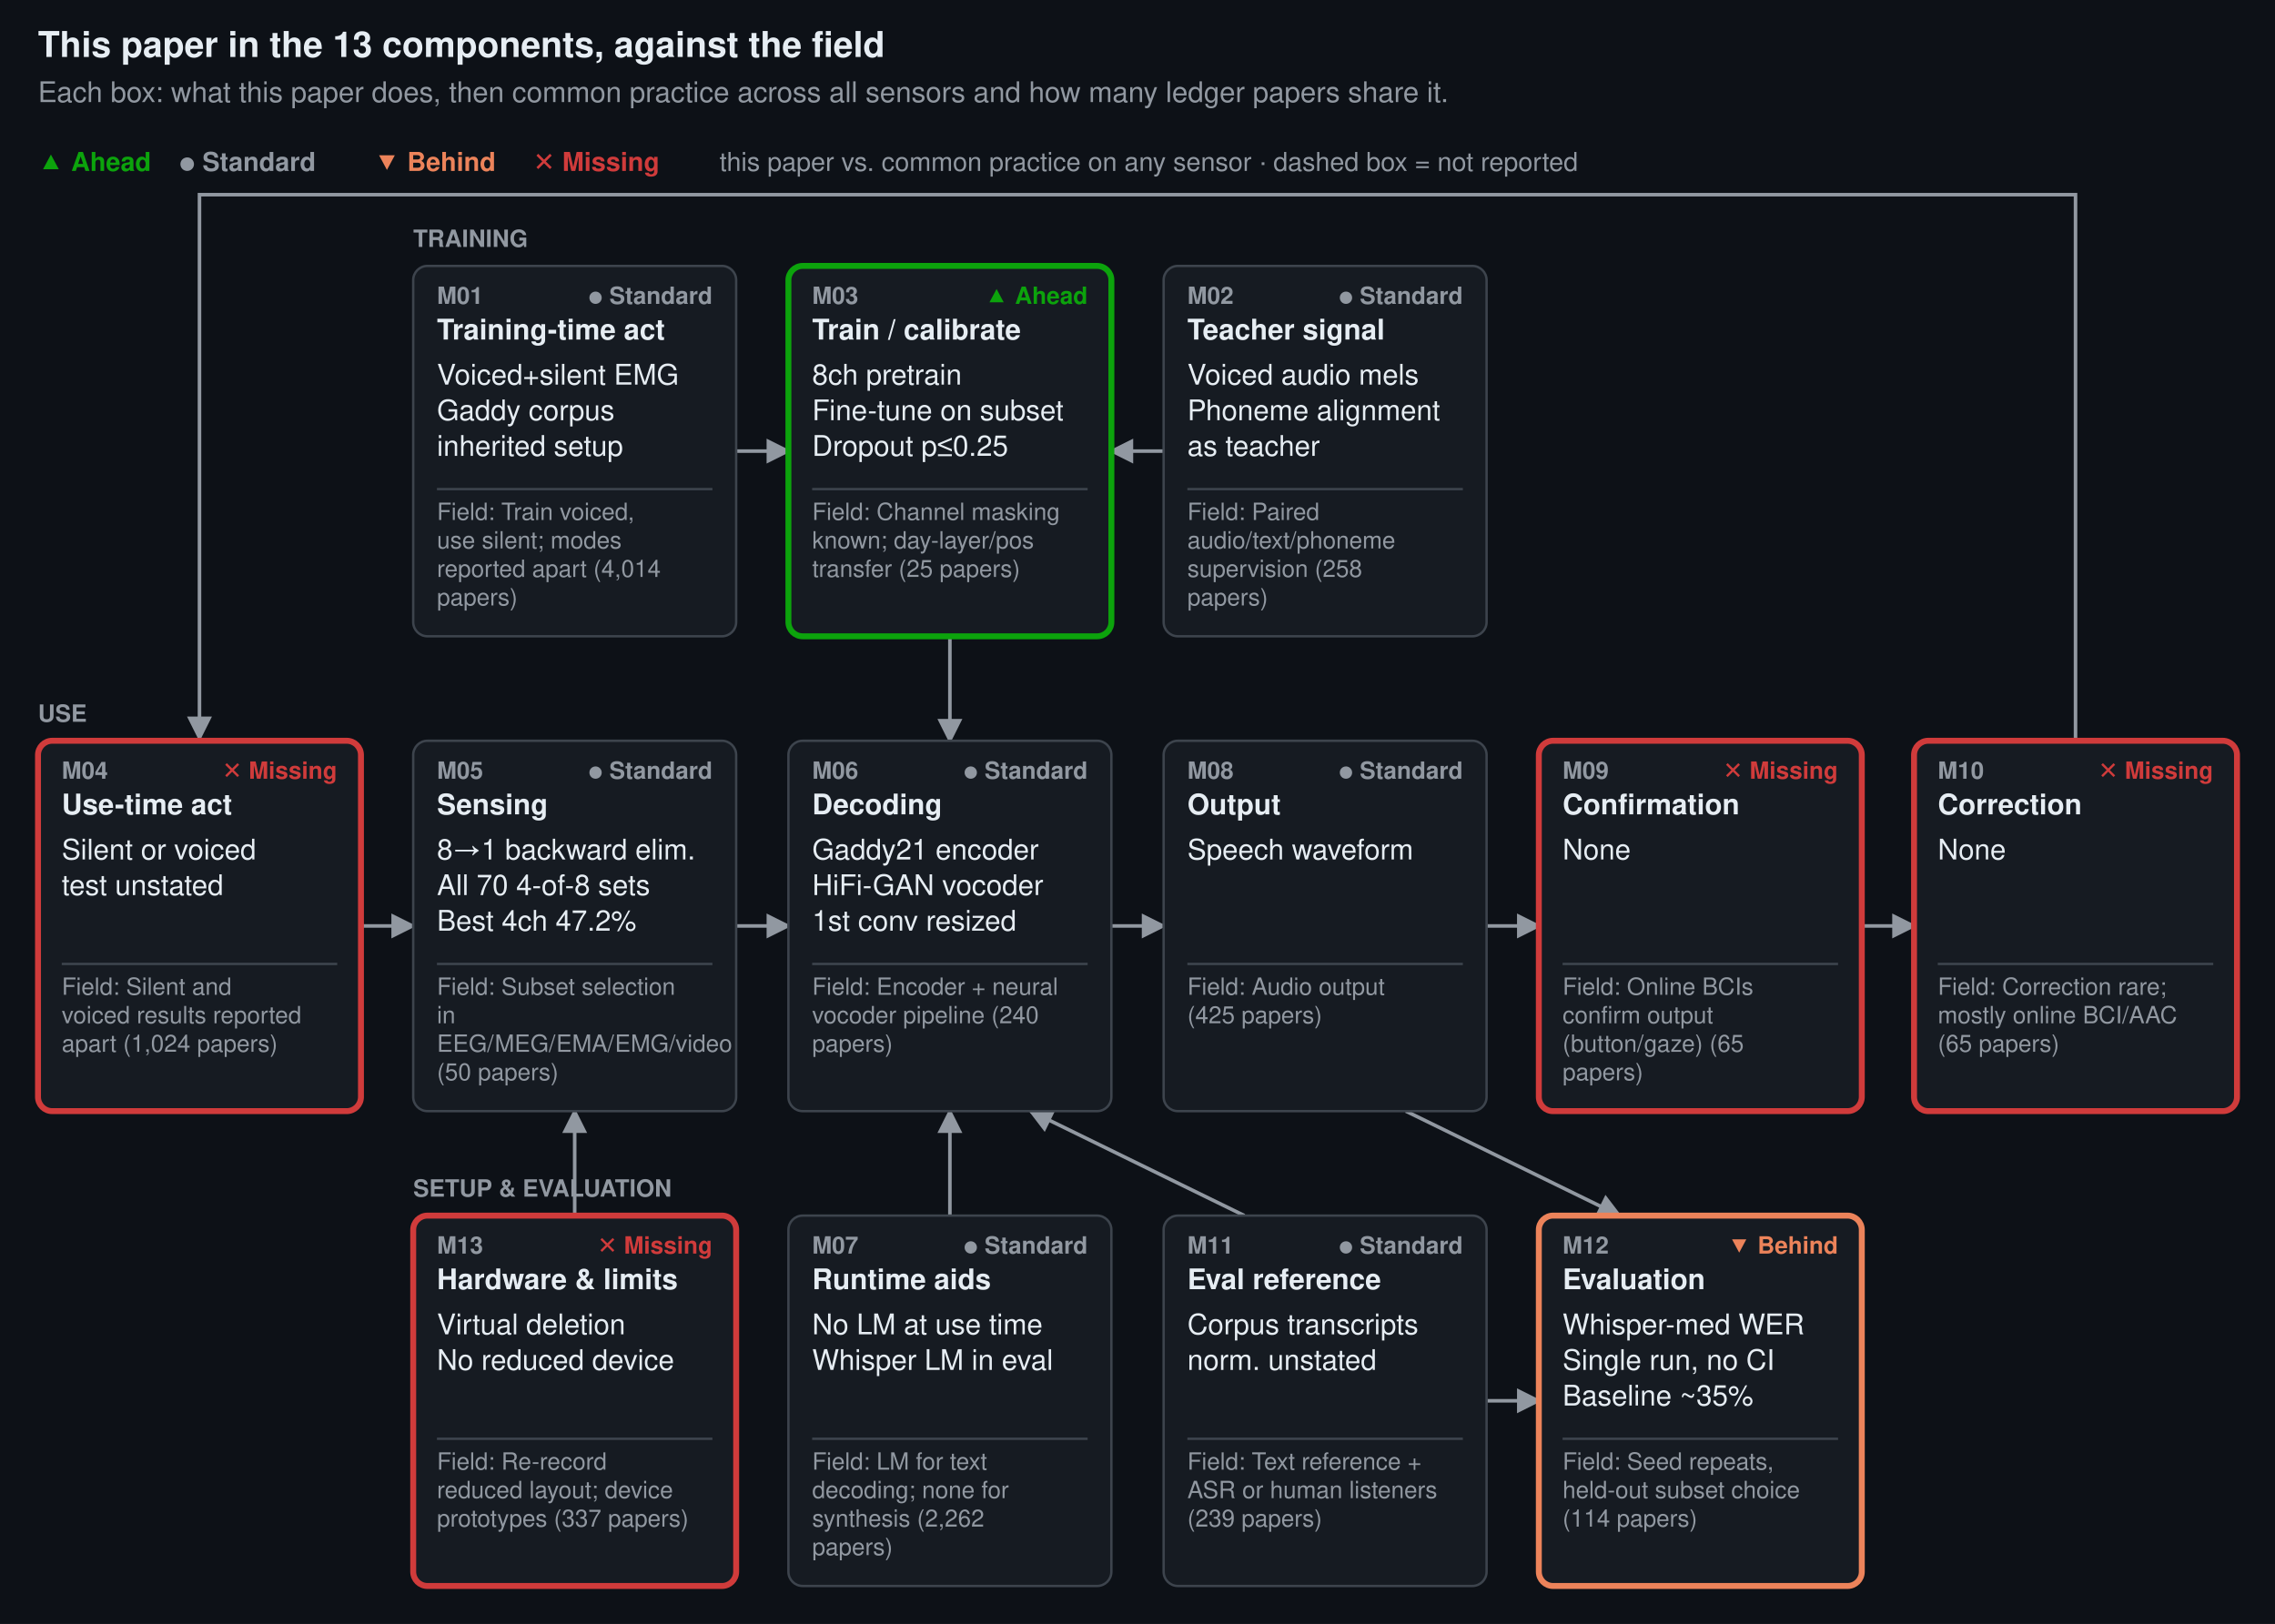
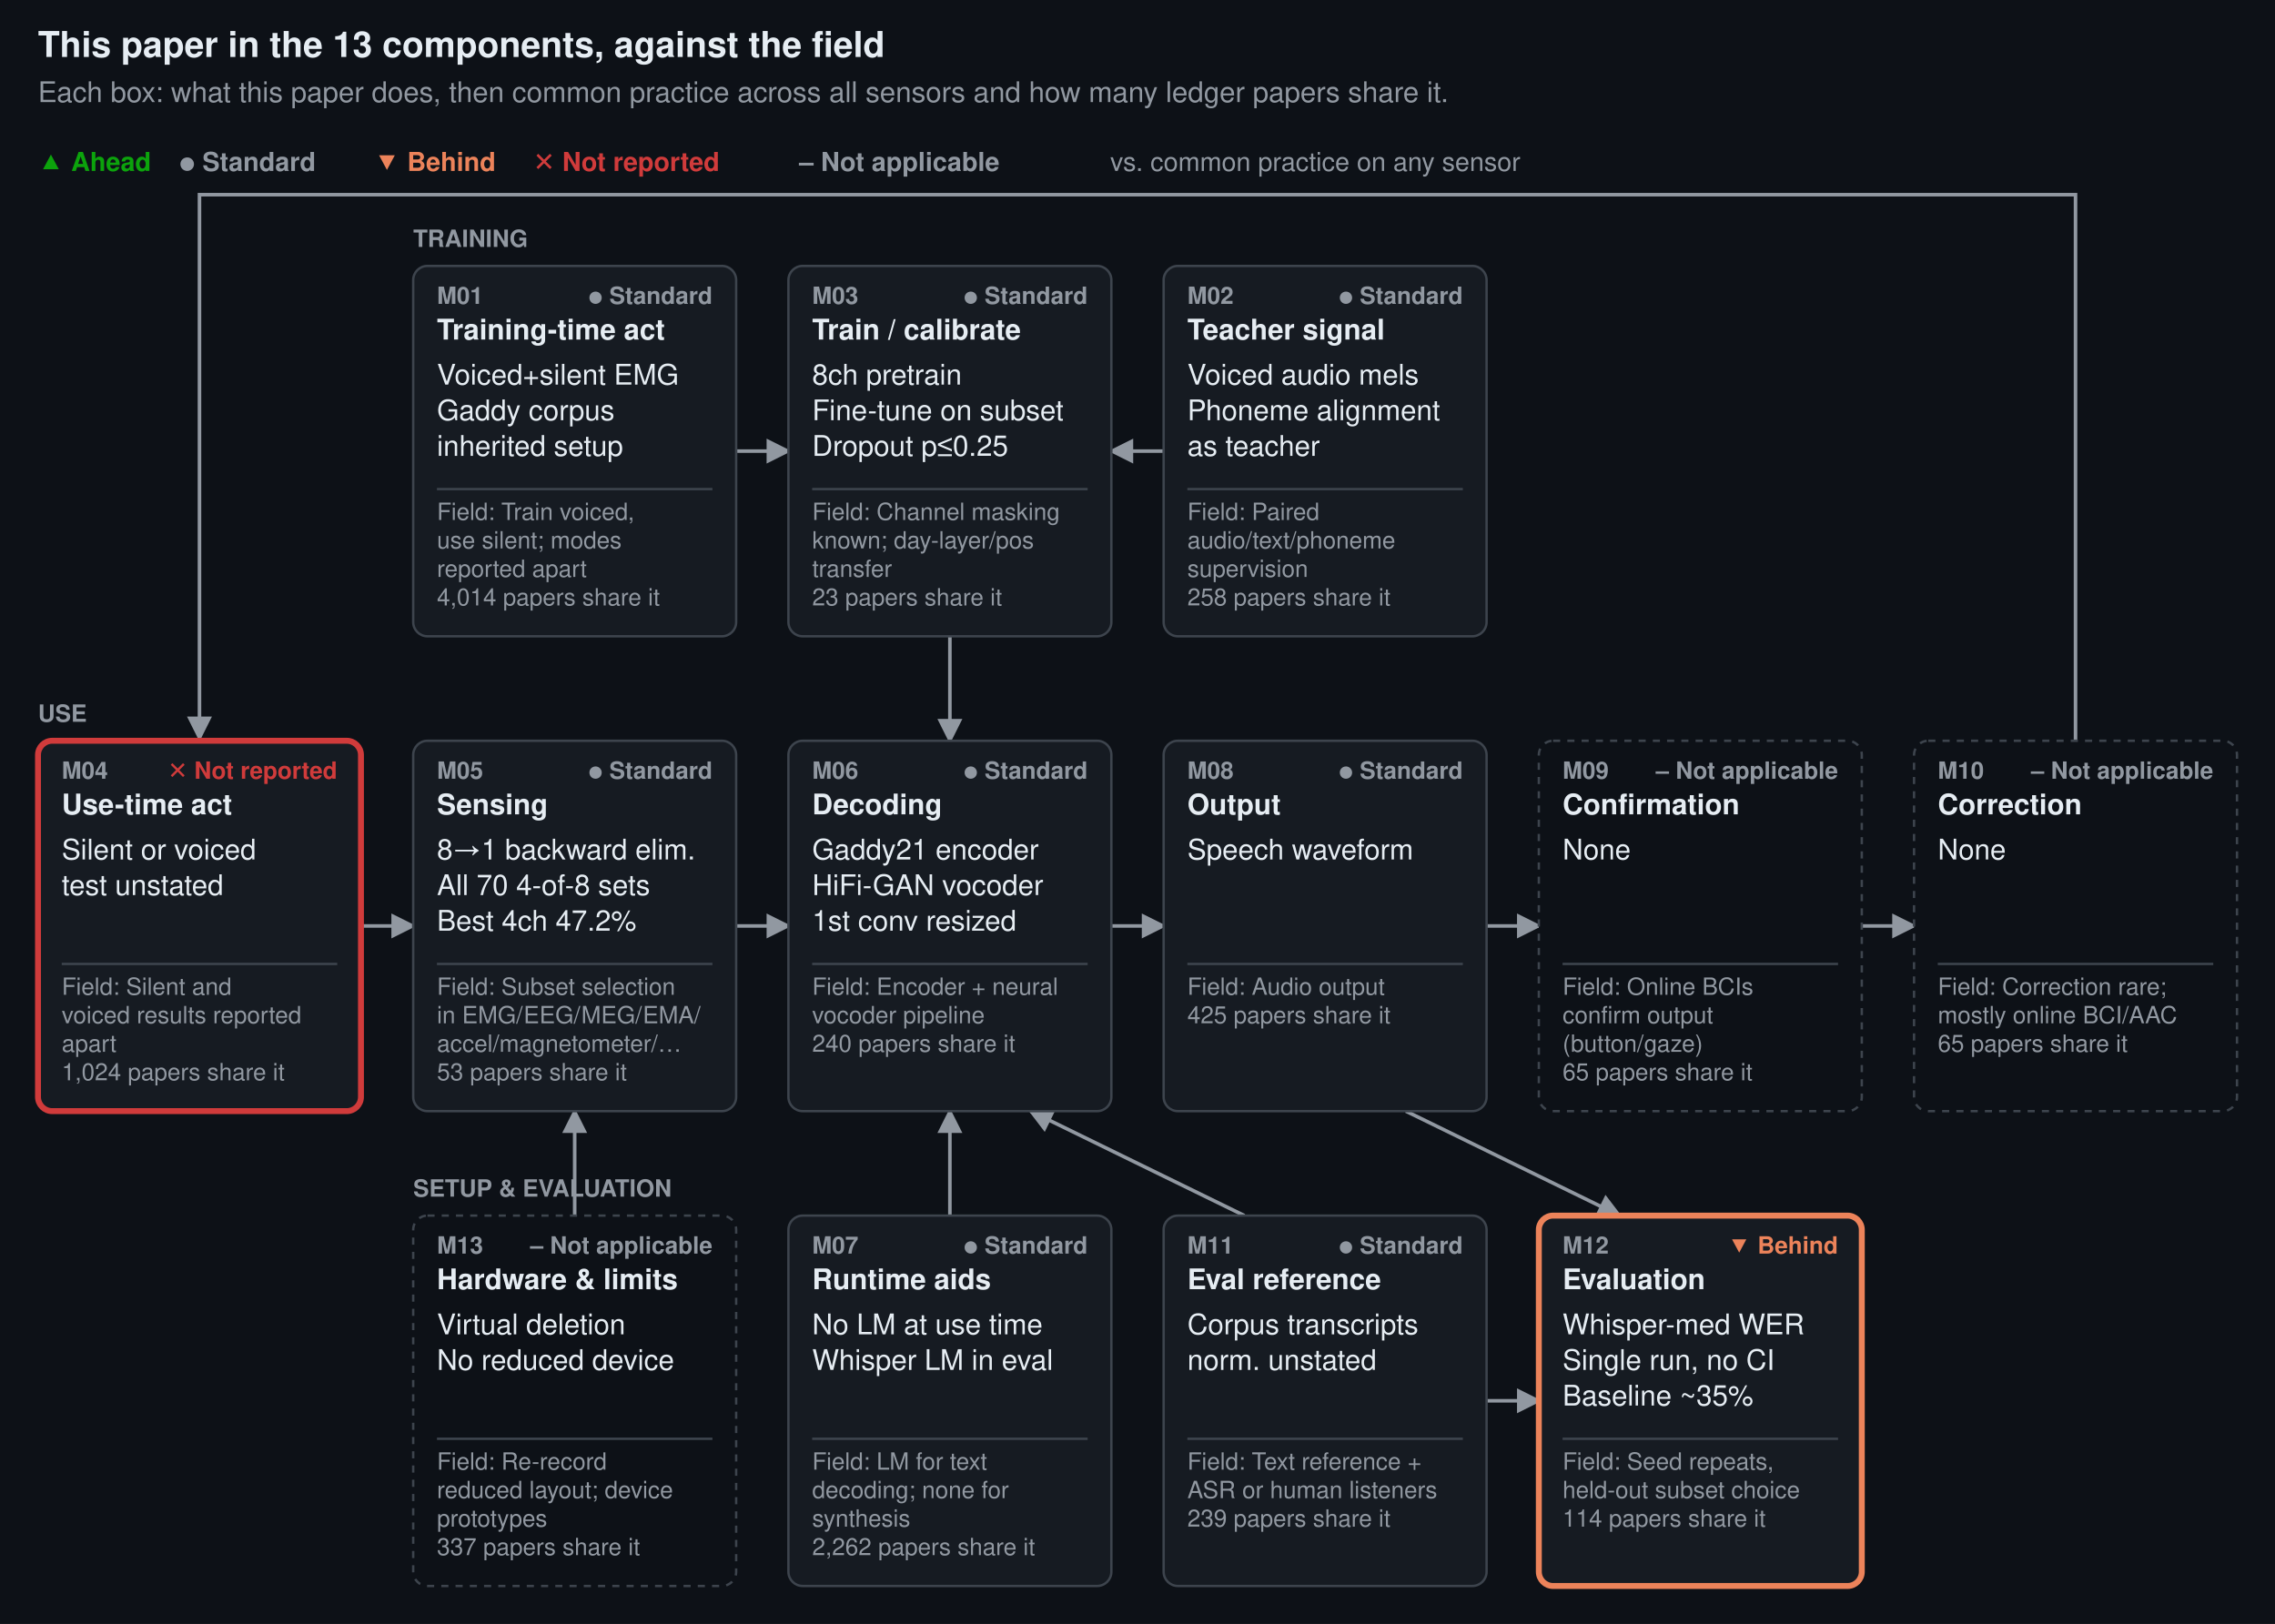
<svg xmlns="http://www.w3.org/2000/svg" width="958" height="684" viewBox="0 0 958 684" font-family="-apple-system, BlinkMacSystemFont, 'Segoe UI', Helvetica, Arial, sans-serif" role="img" aria-label="This paper in the 13 components, against the field">
  <rect width="958" height="684" fill="#0d1117" />
  <text x="16.0" y="24.0" font-size="15" fill="#e6edf3" text-anchor="start" font-weight="600">This paper in the 13 components, against the field</text>
  <text x="16.0" y="43.0" font-size="12" fill="#9198a1" text-anchor="start">Each box: what this paper does, then common practice across all sensors and how many ledger papers share it.</text>
  <defs>
    <marker id="a" viewBox="0 0 8 8" refX="7" refY="4" markerWidth="7" markerHeight="7" orient="auto">
      <path d="M0,0 L8,4 L0,8 Z" fill="#9198a1" />
    </marker>
  </defs>
  <path d="M310,190.0 L332,190.0" fill="none" stroke="#9198a1" stroke-width="1.5" marker-end="url(#a)" />
  <path d="M490,190.0 L468,190.0" fill="none" stroke="#9198a1" stroke-width="1.5" marker-end="url(#a)" />
  <path d="M400.0,268 L400.0,312" fill="none" stroke="#9198a1" stroke-width="1.5" marker-end="url(#a)" />
  <path d="M152,390.0 L174,390.0" fill="none" stroke="#9198a1" stroke-width="1.5" marker-end="url(#a)" />
  <path d="M310,390.0 L332,390.0" fill="none" stroke="#9198a1" stroke-width="1.5" marker-end="url(#a)" />
  <path d="M400.0,512 L400.0,468" fill="none" stroke="#9198a1" stroke-width="1.5" marker-end="url(#a)" />
  <path d="M468,390.0 L490,390.0" fill="none" stroke="#9198a1" stroke-width="1.5" marker-end="url(#a)" />
  <path d="M626,390.0 L648,390.0" fill="none" stroke="#9198a1" stroke-width="1.5" marker-end="url(#a)" />
  <path d="M784,390.0 L806,390.0" fill="none" stroke="#9198a1" stroke-width="1.5" marker-end="url(#a)" />
  <path d="M874.0,312 L874.0,82 L84.0,82 L84.0,311" fill="none" stroke="#9198a1" stroke-width="1.5" marker-end="url(#a)" />
  <path d="M592.0,468 L682.0,512" fill="none" stroke="#9198a1" stroke-width="1.5" marker-end="url(#a)" />
  <path d="M626,590.0 L648,590.0" fill="none" stroke="#9198a1" stroke-width="1.5" marker-end="url(#a)" />
  <path d="M524.0,512 L434.0,468" fill="none" stroke="#9198a1" stroke-width="1.5" marker-end="url(#a)" />
  <path d="M242.0,512 L242.0,468" fill="none" stroke="#9198a1" stroke-width="1.5" marker-end="url(#a)" />
  <text x="174.0" y="104.0" font-size="10" fill="#9198a1" text-anchor="start" font-weight="600">TRAINING</text>
  <text x="16.0" y="304.0" font-size="10" fill="#9198a1" text-anchor="start" font-weight="600">USE</text>
  <text x="174.0" y="504.0" font-size="10" fill="#9198a1" text-anchor="start" font-weight="600">SETUP &amp; EVALUATION</text>
  <rect x="174" y="112" width="136" height="156" rx="6" fill="#161b22" stroke="#3d444d" stroke-width="1" />
  <text x="184.0" y="162.0" font-size="12" fill="#e6edf3" text-anchor="start">Voiced+silent EMG</text>
  <text x="184.0" y="177.0" font-size="12" fill="#e6edf3" text-anchor="start">Gaddy corpus</text>
  <text x="184.0" y="192.0" font-size="12" fill="#e6edf3" text-anchor="start">inherited setup</text>
  <line x1="184.0" y1="206.0" x2="300.0" y2="206.0" stroke="#3d444d" stroke-width="1" />
  <text x="184.0" y="219.0" font-size="10" fill="#9198a1" text-anchor="start">Field: Train voiced,</text>
  <text x="184.0" y="231.0" font-size="10" fill="#9198a1" text-anchor="start">use silent; modes</text>
-   <text x="184.0" y="243.0" font-size="10" fill="#9198a1" text-anchor="start">reported apart (4,014</text>
-   <text x="184.0" y="255.0" font-size="10" fill="#9198a1" text-anchor="start">papers)</text>
+   <text x="184.0" y="243.0" font-size="10" fill="#9198a1" text-anchor="start">reported apart</text>
+   <text x="184.0" y="255.0" font-size="10" fill="#9198a1" text-anchor="start">4,014 papers share it</text>
  <text x="300.0" y="128.0" font-size="10" fill="#9198a1" text-anchor="end" font-weight="700">● Standard</text>
  <text x="184.0" y="128.0" font-size="10" fill="#9198a1" text-anchor="start" font-weight="600">M01</text>
  <text x="184.0" y="143.0" font-size="12" fill="#e6edf3" text-anchor="start" font-weight="700">Training-time act</text>
-   <rect x="332" y="112" width="136" height="156" rx="6" fill="#161b22" stroke="#0ca30c" stroke-width="2.5" />
+   <rect x="332" y="112" width="136" height="156" rx="6" fill="#161b22" stroke="#3d444d" stroke-width="1" />
  <text x="342.0" y="162.0" font-size="12" fill="#e6edf3" text-anchor="start">8ch pretrain</text>
  <text x="342.0" y="177.0" font-size="12" fill="#e6edf3" text-anchor="start">Fine-tune on subset</text>
  <text x="342.0" y="192.0" font-size="12" fill="#e6edf3" text-anchor="start">Dropout p≤0.25</text>
  <line x1="342.0" y1="206.0" x2="458.0" y2="206.0" stroke="#3d444d" stroke-width="1" />
  <text x="342.0" y="219.0" font-size="10" fill="#9198a1" text-anchor="start">Field: Channel masking</text>
  <text x="342.0" y="231.0" font-size="10" fill="#9198a1" text-anchor="start">known; day-layer/pos</text>
-   <text x="342.0" y="243.0" font-size="10" fill="#9198a1" text-anchor="start">transfer (25 papers)</text>
-   <text x="458.0" y="128.0" font-size="10" fill="#0ca30c" text-anchor="end" font-weight="700">▲ Ahead</text>
+   <text x="342.0" y="243.0" font-size="10" fill="#9198a1" text-anchor="start">transfer</text>
+   <text x="342.0" y="255.0" font-size="10" fill="#9198a1" text-anchor="start">23 papers share it</text>
+   <text x="458.0" y="128.0" font-size="10" fill="#9198a1" text-anchor="end" font-weight="700">● Standard</text>
  <text x="342.0" y="128.0" font-size="10" fill="#9198a1" text-anchor="start" font-weight="600">M03</text>
  <text x="342.0" y="143.0" font-size="12" fill="#e6edf3" text-anchor="start" font-weight="700">Train / calibrate</text>
  <rect x="490" y="112" width="136" height="156" rx="6" fill="#161b22" stroke="#3d444d" stroke-width="1" />
  <text x="500.0" y="162.0" font-size="12" fill="#e6edf3" text-anchor="start">Voiced audio mels</text>
  <text x="500.0" y="177.0" font-size="12" fill="#e6edf3" text-anchor="start">Phoneme alignment</text>
  <text x="500.0" y="192.0" font-size="12" fill="#e6edf3" text-anchor="start">as teacher</text>
  <line x1="500.0" y1="206.0" x2="616.0" y2="206.0" stroke="#3d444d" stroke-width="1" />
  <text x="500.0" y="219.0" font-size="10" fill="#9198a1" text-anchor="start">Field: Paired</text>
  <text x="500.0" y="231.0" font-size="10" fill="#9198a1" text-anchor="start">audio/text/phoneme</text>
-   <text x="500.0" y="243.0" font-size="10" fill="#9198a1" text-anchor="start">supervision (258</text>
-   <text x="500.0" y="255.0" font-size="10" fill="#9198a1" text-anchor="start">papers)</text>
+   <text x="500.0" y="243.0" font-size="10" fill="#9198a1" text-anchor="start">supervision</text>
+   <text x="500.0" y="255.0" font-size="10" fill="#9198a1" text-anchor="start">258 papers share it</text>
  <text x="616.0" y="128.0" font-size="10" fill="#9198a1" text-anchor="end" font-weight="700">● Standard</text>
  <text x="500.0" y="128.0" font-size="10" fill="#9198a1" text-anchor="start" font-weight="600">M02</text>
  <text x="500.0" y="143.0" font-size="12" fill="#e6edf3" text-anchor="start" font-weight="700">Teacher signal</text>
  <rect x="16" y="312" width="136" height="156" rx="6" fill="#161b22" stroke="#d03b3b" stroke-width="2.5" />
  <text x="26.0" y="362.0" font-size="12" fill="#e6edf3" text-anchor="start">Silent or voiced</text>
  <text x="26.0" y="377.0" font-size="12" fill="#e6edf3" text-anchor="start">test unstated</text>
  <line x1="26.0" y1="406.0" x2="142.0" y2="406.0" stroke="#3d444d" stroke-width="1" />
  <text x="26.0" y="419.0" font-size="10" fill="#9198a1" text-anchor="start">Field: Silent and</text>
  <text x="26.0" y="431.0" font-size="10" fill="#9198a1" text-anchor="start">voiced results reported</text>
-   <text x="26.0" y="443.0" font-size="10" fill="#9198a1" text-anchor="start">apart (1,024 papers)</text>
-   <text x="142.0" y="328.0" font-size="10" fill="#d03b3b" text-anchor="end" font-weight="700">✕ Missing</text>
+   <text x="26.0" y="443.0" font-size="10" fill="#9198a1" text-anchor="start">apart</text>
+   <text x="26.0" y="455.0" font-size="10" fill="#9198a1" text-anchor="start">1,024 papers share it</text>
+   <text x="142.0" y="328.0" font-size="10" fill="#d03b3b" text-anchor="end" font-weight="700">✕ Not reported</text>
  <text x="26.0" y="328.0" font-size="10" fill="#9198a1" text-anchor="start" font-weight="600">M04</text>
  <text x="26.0" y="343.0" font-size="12" fill="#e6edf3" text-anchor="start" font-weight="700">Use-time act</text>
  <rect x="174" y="312" width="136" height="156" rx="6" fill="#161b22" stroke="#3d444d" stroke-width="1" />
  <text x="184.0" y="362.0" font-size="12" fill="#e6edf3" text-anchor="start">8→1 backward elim.</text>
  <text x="184.0" y="377.0" font-size="12" fill="#e6edf3" text-anchor="start">All 70 4-of-8 sets</text>
  <text x="184.0" y="392.0" font-size="12" fill="#e6edf3" text-anchor="start">Best 4ch 47.2%</text>
  <line x1="184.0" y1="406.0" x2="300.0" y2="406.0" stroke="#3d444d" stroke-width="1" />
  <text x="184.0" y="419.0" font-size="10" fill="#9198a1" text-anchor="start">Field: Subset selection</text>
-   <text x="184.0" y="431.0" font-size="10" fill="#9198a1" text-anchor="start">in</text>
-   <text x="184.0" y="443.0" font-size="10" fill="#9198a1" text-anchor="start">EEG/MEG/EMA/EMG/video</text>
-   <text x="184.0" y="455.0" font-size="10" fill="#9198a1" text-anchor="start">(50 papers)</text>
+   <text x="184.0" y="431.0" font-size="10" fill="#9198a1" text-anchor="start">in EMG/EEG/MEG/EMA/</text>
+   <text x="184.0" y="443.0" font-size="10" fill="#9198a1" text-anchor="start">accel/magnetometer/…</text>
+   <text x="184.0" y="455.0" font-size="10" fill="#9198a1" text-anchor="start">53 papers share it</text>
  <text x="300.0" y="328.0" font-size="10" fill="#9198a1" text-anchor="end" font-weight="700">● Standard</text>
  <text x="184.0" y="328.0" font-size="10" fill="#9198a1" text-anchor="start" font-weight="600">M05</text>
  <text x="184.0" y="343.0" font-size="12" fill="#e6edf3" text-anchor="start" font-weight="700">Sensing</text>
  <rect x="332" y="312" width="136" height="156" rx="6" fill="#161b22" stroke="#3d444d" stroke-width="1" />
  <text x="342.0" y="362.0" font-size="12" fill="#e6edf3" text-anchor="start">Gaddy21 encoder</text>
  <text x="342.0" y="377.0" font-size="12" fill="#e6edf3" text-anchor="start">HiFi-GAN vocoder</text>
  <text x="342.0" y="392.0" font-size="12" fill="#e6edf3" text-anchor="start">1st conv resized</text>
  <line x1="342.0" y1="406.0" x2="458.0" y2="406.0" stroke="#3d444d" stroke-width="1" />
  <text x="342.0" y="419.0" font-size="10" fill="#9198a1" text-anchor="start">Field: Encoder + neural</text>
-   <text x="342.0" y="431.0" font-size="10" fill="#9198a1" text-anchor="start">vocoder pipeline (240</text>
-   <text x="342.0" y="443.0" font-size="10" fill="#9198a1" text-anchor="start">papers)</text>
+   <text x="342.0" y="431.0" font-size="10" fill="#9198a1" text-anchor="start">vocoder pipeline</text>
+   <text x="342.0" y="443.0" font-size="10" fill="#9198a1" text-anchor="start">240 papers share it</text>
  <text x="458.0" y="328.0" font-size="10" fill="#9198a1" text-anchor="end" font-weight="700">● Standard</text>
  <text x="342.0" y="328.0" font-size="10" fill="#9198a1" text-anchor="start" font-weight="600">M06</text>
  <text x="342.0" y="343.0" font-size="12" fill="#e6edf3" text-anchor="start" font-weight="700">Decoding</text>
  <rect x="490" y="312" width="136" height="156" rx="6" fill="#161b22" stroke="#3d444d" stroke-width="1" />
  <text x="500.0" y="362.0" font-size="12" fill="#e6edf3" text-anchor="start">Speech waveform</text>
  <line x1="500.0" y1="406.0" x2="616.0" y2="406.0" stroke="#3d444d" stroke-width="1" />
  <text x="500.0" y="419.0" font-size="10" fill="#9198a1" text-anchor="start">Field: Audio output</text>
-   <text x="500.0" y="431.0" font-size="10" fill="#9198a1" text-anchor="start">(425 papers)</text>
+   <text x="500.0" y="431.0" font-size="10" fill="#9198a1" text-anchor="start">425 papers share it</text>
  <text x="616.0" y="328.0" font-size="10" fill="#9198a1" text-anchor="end" font-weight="700">● Standard</text>
  <text x="500.0" y="328.0" font-size="10" fill="#9198a1" text-anchor="start" font-weight="600">M08</text>
  <text x="500.0" y="343.0" font-size="12" fill="#e6edf3" text-anchor="start" font-weight="700">Output</text>
-   <rect x="648" y="312" width="136" height="156" rx="6" fill="#161b22" stroke="#d03b3b" stroke-width="2.5" />
+   <rect x="648" y="312" width="136" height="156" rx="6" fill="#0d1117" stroke="#3d444d" stroke-width="1" stroke-dasharray="3 3" />
  <text x="658.0" y="362.0" font-size="12" fill="#e6edf3" text-anchor="start">None</text>
  <line x1="658.0" y1="406.0" x2="774.0" y2="406.0" stroke="#3d444d" stroke-width="1" />
  <text x="658.0" y="419.0" font-size="10" fill="#9198a1" text-anchor="start">Field: Online BCIs</text>
  <text x="658.0" y="431.0" font-size="10" fill="#9198a1" text-anchor="start">confirm output</text>
-   <text x="658.0" y="443.0" font-size="10" fill="#9198a1" text-anchor="start">(button/gaze) (65</text>
-   <text x="658.0" y="455.0" font-size="10" fill="#9198a1" text-anchor="start">papers)</text>
-   <text x="774.0" y="328.0" font-size="10" fill="#d03b3b" text-anchor="end" font-weight="700">✕ Missing</text>
+   <text x="658.0" y="443.0" font-size="10" fill="#9198a1" text-anchor="start">(button/gaze)</text>
+   <text x="658.0" y="455.0" font-size="10" fill="#9198a1" text-anchor="start">65 papers share it</text>
+   <text x="774.0" y="328.0" font-size="10" fill="#9198a1" text-anchor="end" font-weight="700">– Not applicable</text>
  <text x="658.0" y="328.0" font-size="10" fill="#9198a1" text-anchor="start" font-weight="600">M09</text>
  <text x="658.0" y="343.0" font-size="12" fill="#e6edf3" text-anchor="start" font-weight="700">Confirmation</text>
-   <rect x="806" y="312" width="136" height="156" rx="6" fill="#161b22" stroke="#d03b3b" stroke-width="2.5" />
+   <rect x="806" y="312" width="136" height="156" rx="6" fill="#0d1117" stroke="#3d444d" stroke-width="1" stroke-dasharray="3 3" />
  <text x="816.0" y="362.0" font-size="12" fill="#e6edf3" text-anchor="start">None</text>
  <line x1="816.0" y1="406.0" x2="932.0" y2="406.0" stroke="#3d444d" stroke-width="1" />
  <text x="816.0" y="419.0" font-size="10" fill="#9198a1" text-anchor="start">Field: Correction rare;</text>
  <text x="816.0" y="431.0" font-size="10" fill="#9198a1" text-anchor="start">mostly online BCI/AAC</text>
-   <text x="816.0" y="443.0" font-size="10" fill="#9198a1" text-anchor="start">(65 papers)</text>
-   <text x="932.0" y="328.0" font-size="10" fill="#d03b3b" text-anchor="end" font-weight="700">✕ Missing</text>
+   <text x="816.0" y="443.0" font-size="10" fill="#9198a1" text-anchor="start">65 papers share it</text>
+   <text x="932.0" y="328.0" font-size="10" fill="#9198a1" text-anchor="end" font-weight="700">– Not applicable</text>
  <text x="816.0" y="328.0" font-size="10" fill="#9198a1" text-anchor="start" font-weight="600">M10</text>
  <text x="816.0" y="343.0" font-size="12" fill="#e6edf3" text-anchor="start" font-weight="700">Correction</text>
-   <rect x="174" y="512" width="136" height="156" rx="6" fill="#161b22" stroke="#d03b3b" stroke-width="2.5" />
+   <rect x="174" y="512" width="136" height="156" rx="6" fill="#0d1117" stroke="#3d444d" stroke-width="1" stroke-dasharray="3 3" />
  <text x="184.0" y="562.0" font-size="12" fill="#e6edf3" text-anchor="start">Virtual deletion</text>
  <text x="184.0" y="577.0" font-size="12" fill="#e6edf3" text-anchor="start">No reduced device</text>
  <line x1="184.0" y1="606.0" x2="300.0" y2="606.0" stroke="#3d444d" stroke-width="1" />
  <text x="184.0" y="619.0" font-size="10" fill="#9198a1" text-anchor="start">Field: Re-record</text>
  <text x="184.0" y="631.0" font-size="10" fill="#9198a1" text-anchor="start">reduced layout; device</text>
-   <text x="184.0" y="643.0" font-size="10" fill="#9198a1" text-anchor="start">prototypes (337 papers)</text>
-   <text x="300.0" y="528.0" font-size="10" fill="#d03b3b" text-anchor="end" font-weight="700">✕ Missing</text>
+   <text x="184.0" y="643.0" font-size="10" fill="#9198a1" text-anchor="start">prototypes</text>
+   <text x="184.0" y="655.0" font-size="10" fill="#9198a1" text-anchor="start">337 papers share it</text>
+   <text x="300.0" y="528.0" font-size="10" fill="#9198a1" text-anchor="end" font-weight="700">– Not applicable</text>
  <text x="184.0" y="528.0" font-size="10" fill="#9198a1" text-anchor="start" font-weight="600">M13</text>
  <text x="184.0" y="543.0" font-size="12" fill="#e6edf3" text-anchor="start" font-weight="700">Hardware &amp; limits</text>
  <rect x="332" y="512" width="136" height="156" rx="6" fill="#161b22" stroke="#3d444d" stroke-width="1" />
  <text x="342.0" y="562.0" font-size="12" fill="#e6edf3" text-anchor="start">No LM at use time</text>
  <text x="342.0" y="577.0" font-size="12" fill="#e6edf3" text-anchor="start">Whisper LM in eval</text>
  <line x1="342.0" y1="606.0" x2="458.0" y2="606.0" stroke="#3d444d" stroke-width="1" />
  <text x="342.0" y="619.0" font-size="10" fill="#9198a1" text-anchor="start">Field: LM for text</text>
  <text x="342.0" y="631.0" font-size="10" fill="#9198a1" text-anchor="start">decoding; none for</text>
-   <text x="342.0" y="643.0" font-size="10" fill="#9198a1" text-anchor="start">synthesis (2,262</text>
-   <text x="342.0" y="655.0" font-size="10" fill="#9198a1" text-anchor="start">papers)</text>
+   <text x="342.0" y="643.0" font-size="10" fill="#9198a1" text-anchor="start">synthesis</text>
+   <text x="342.0" y="655.0" font-size="10" fill="#9198a1" text-anchor="start">2,262 papers share it</text>
  <text x="458.0" y="528.0" font-size="10" fill="#9198a1" text-anchor="end" font-weight="700">● Standard</text>
  <text x="342.0" y="528.0" font-size="10" fill="#9198a1" text-anchor="start" font-weight="600">M07</text>
  <text x="342.0" y="543.0" font-size="12" fill="#e6edf3" text-anchor="start" font-weight="700">Runtime aids</text>
  <rect x="490" y="512" width="136" height="156" rx="6" fill="#161b22" stroke="#3d444d" stroke-width="1" />
  <text x="500.0" y="562.0" font-size="12" fill="#e6edf3" text-anchor="start">Corpus transcripts</text>
  <text x="500.0" y="577.0" font-size="12" fill="#e6edf3" text-anchor="start">norm. unstated</text>
  <line x1="500.0" y1="606.0" x2="616.0" y2="606.0" stroke="#3d444d" stroke-width="1" />
  <text x="500.0" y="619.0" font-size="10" fill="#9198a1" text-anchor="start">Field: Text reference +</text>
  <text x="500.0" y="631.0" font-size="10" fill="#9198a1" text-anchor="start">ASR or human listeners</text>
-   <text x="500.0" y="643.0" font-size="10" fill="#9198a1" text-anchor="start">(239 papers)</text>
+   <text x="500.0" y="643.0" font-size="10" fill="#9198a1" text-anchor="start">239 papers share it</text>
  <text x="616.0" y="528.0" font-size="10" fill="#9198a1" text-anchor="end" font-weight="700">● Standard</text>
  <text x="500.0" y="528.0" font-size="10" fill="#9198a1" text-anchor="start" font-weight="600">M11</text>
  <text x="500.0" y="543.0" font-size="12" fill="#e6edf3" text-anchor="start" font-weight="700">Eval reference</text>
  <rect x="648" y="512" width="136" height="156" rx="6" fill="#161b22" stroke="#ec835a" stroke-width="2.5" />
  <text x="658.0" y="562.0" font-size="12" fill="#e6edf3" text-anchor="start">Whisper-med WER</text>
  <text x="658.0" y="577.0" font-size="12" fill="#e6edf3" text-anchor="start">Single run, no CI</text>
  <text x="658.0" y="592.0" font-size="12" fill="#e6edf3" text-anchor="start">Baseline ~35%</text>
  <line x1="658.0" y1="606.0" x2="774.0" y2="606.0" stroke="#3d444d" stroke-width="1" />
  <text x="658.0" y="619.0" font-size="10" fill="#9198a1" text-anchor="start">Field: Seed repeats,</text>
  <text x="658.0" y="631.0" font-size="10" fill="#9198a1" text-anchor="start">held-out subset choice</text>
-   <text x="658.0" y="643.0" font-size="10" fill="#9198a1" text-anchor="start">(114 papers)</text>
+   <text x="658.0" y="643.0" font-size="10" fill="#9198a1" text-anchor="start">114 papers share it</text>
  <text x="774.0" y="528.0" font-size="10" fill="#ec835a" text-anchor="end" font-weight="700">▼ Behind</text>
  <text x="658.0" y="528.0" font-size="10" fill="#9198a1" text-anchor="start" font-weight="600">M12</text>
  <text x="658.0" y="543.0" font-size="12" fill="#e6edf3" text-anchor="start" font-weight="700">Evaluation</text>
  <text x="16.0" y="72.0" font-size="11" fill="#0ca30c" text-anchor="start" font-weight="700">▲ Ahead</text>
  <text x="75.5" y="72.0" font-size="11" fill="#9198a1" text-anchor="start" font-weight="700">● Standard</text>
  <text x="157.5" y="72.0" font-size="11" fill="#ec835a" text-anchor="start" font-weight="700">▼ Behind</text>
-   <text x="224.5" y="72.0" font-size="11" fill="#d03b3b" text-anchor="start" font-weight="700">✕ Missing</text>
-   <text x="303.0" y="72.0" font-size="11" fill="#9198a1" text-anchor="start">this paper vs. common practice on any sensor · dashed box = not reported</text>
+   <text x="224.5" y="72.0" font-size="11" fill="#d03b3b" text-anchor="start" font-weight="700">✕ Not reported</text>
+   <text x="336.5" y="72.0" font-size="11" fill="#9198a1" text-anchor="start" font-weight="700">– Not applicable</text>
+   <text x="467.5" y="72.0" font-size="11" fill="#9198a1" text-anchor="start">vs. common practice on any sensor</text>
</svg>
